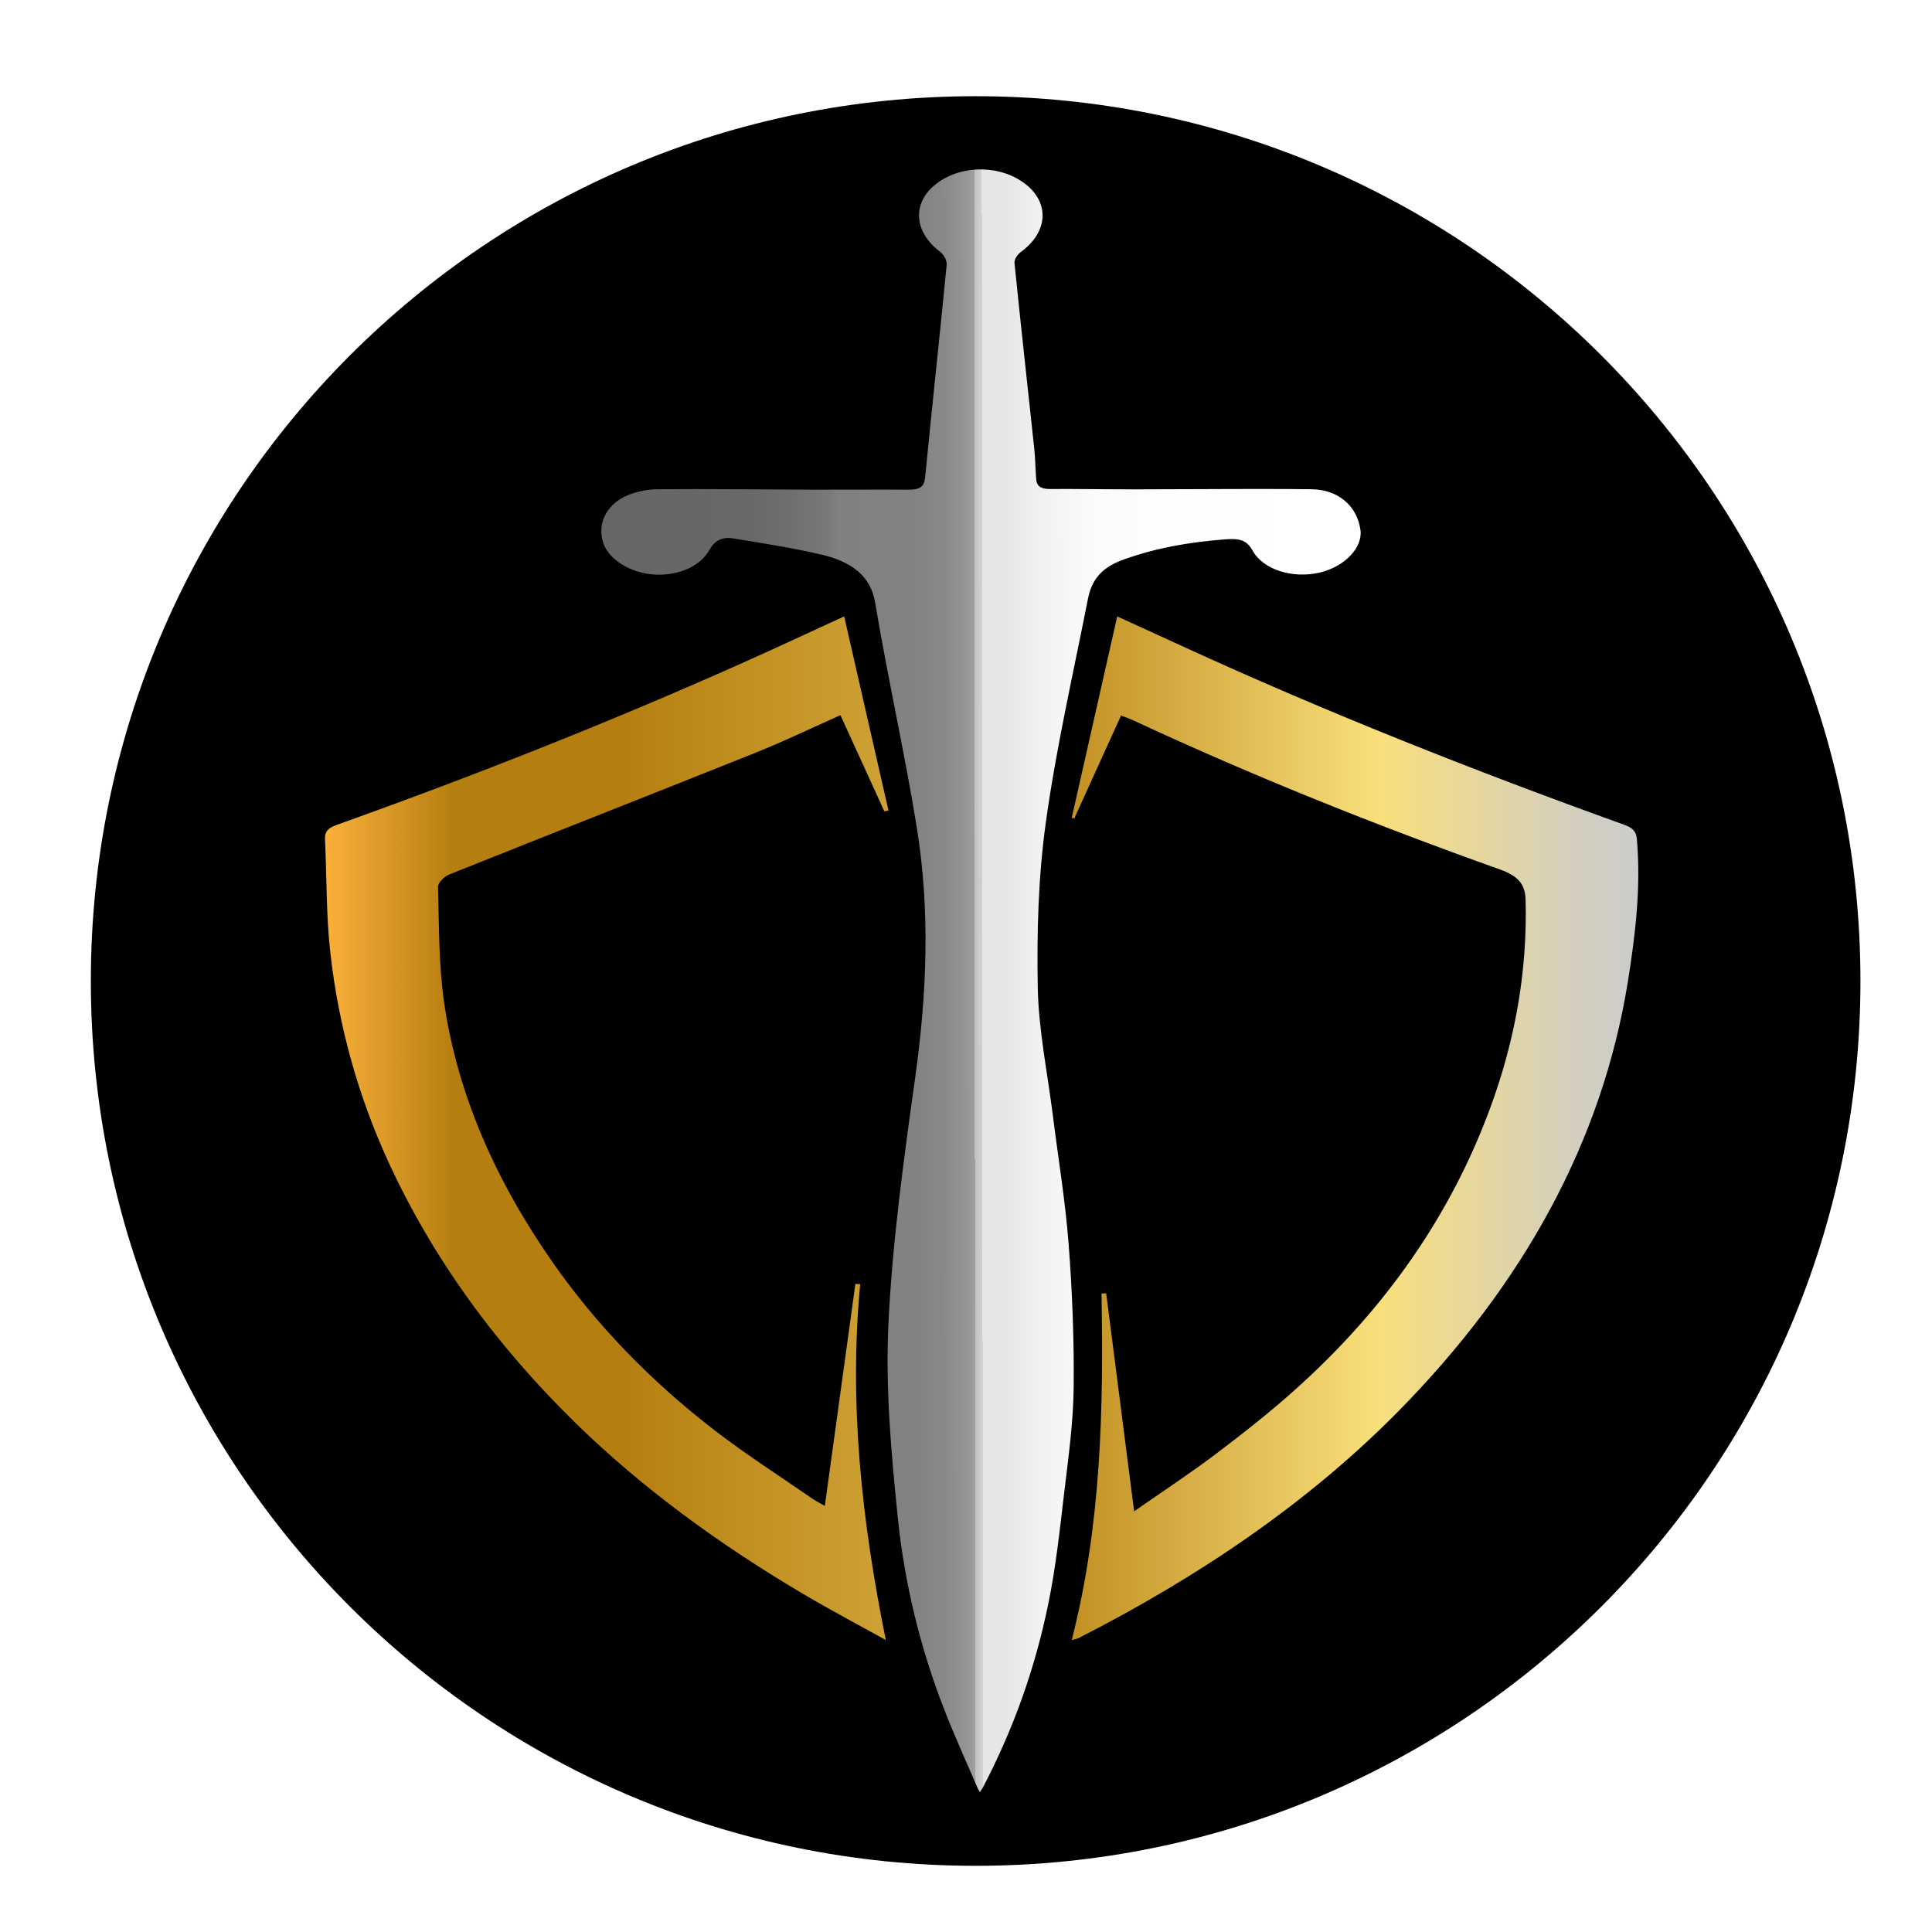
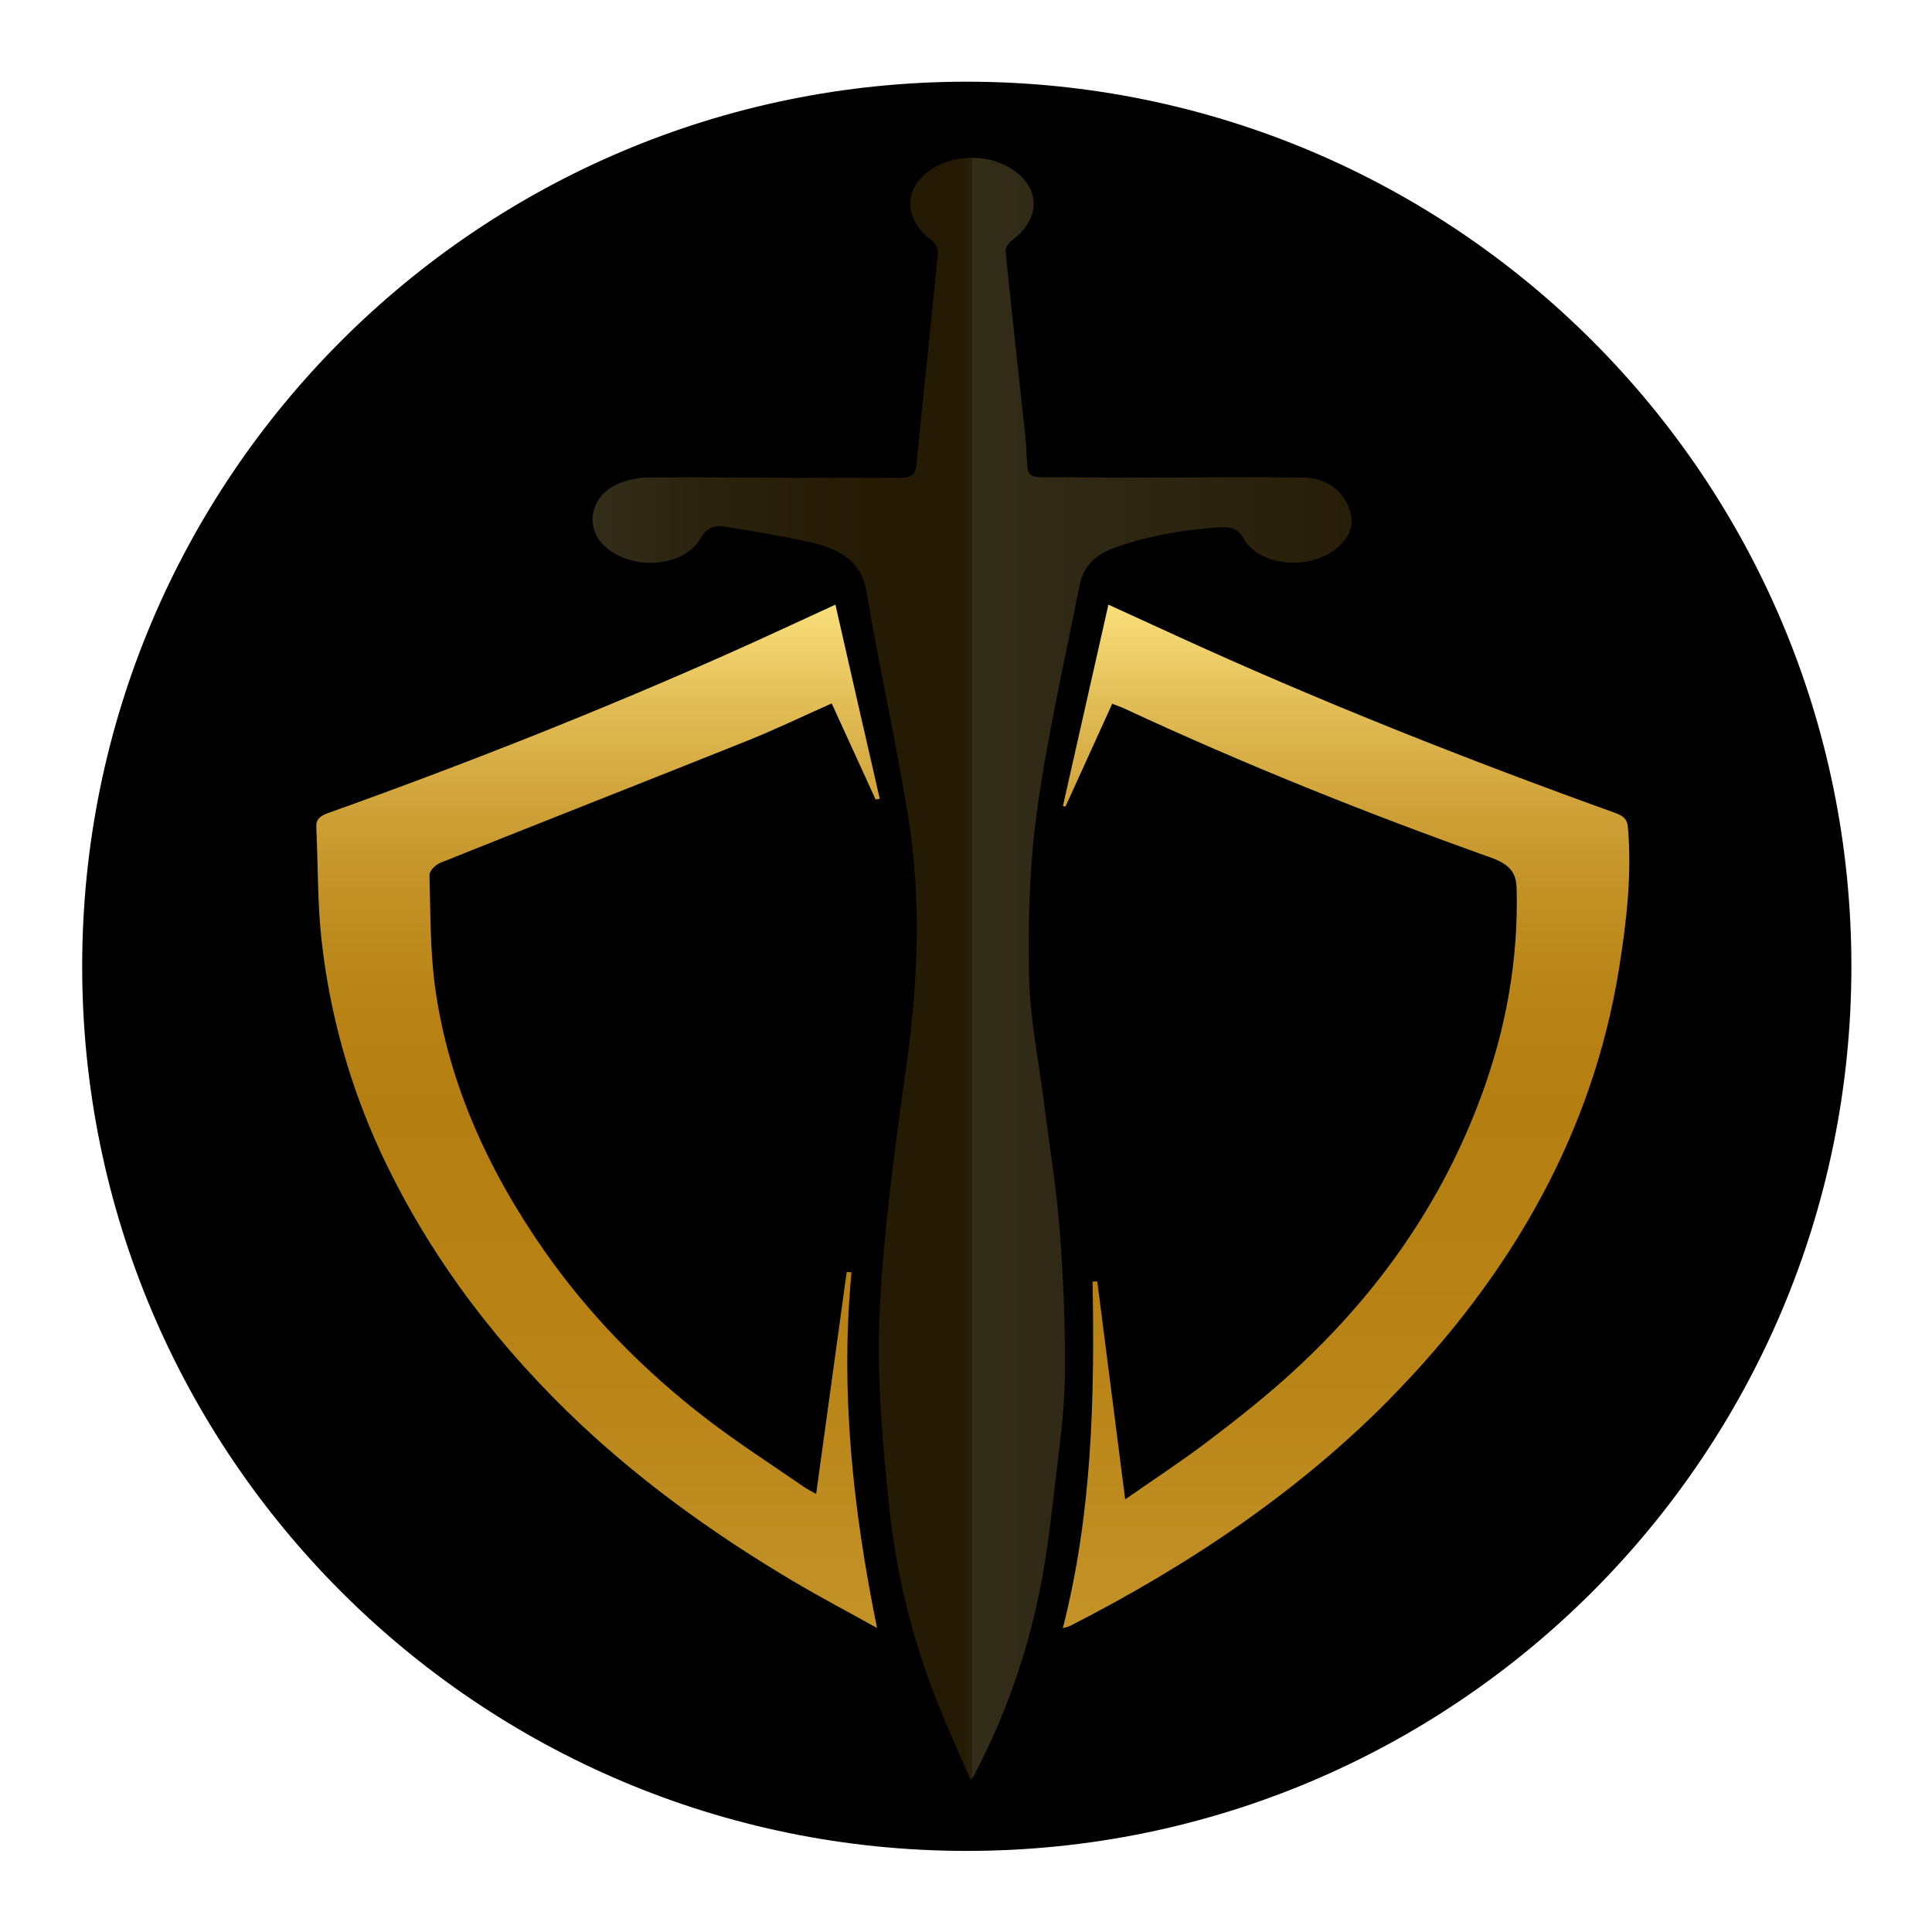
- <svg xmlns="http://www.w3.org/2000/svg" id="Layer_1" data-name="Layer 1" viewBox="0 0 1080 1080">
+ <svg xmlns="http://www.w3.org/2000/svg" xmlns:xlink="http://www.w3.org/1999/xlink" id="Layer_1" data-name="Layer 1" viewBox="0 0 1080 1080">
  <defs>
-     <style>.cls-1{fill:url(#linear-gradient);}.cls-2{fill:url(#linear-gradient-2);}.cls-3{fill:url(#linear-gradient-3);}</style>
-     <linearGradient id="linear-gradient" x1="599.08" y1="630.62" x2="915.81" y2="630.62" gradientUnits="userSpaceOnUse">
-       <stop offset="0" stop-color="#c29124" />
-       <stop offset="0.54" stop-color="#f9df7b" />
-       <stop offset="0.64" stop-color="#eeda8f" />
-       <stop offset="0.87" stop-color="#d5d0bb" />
-       <stop offset="0.99" stop-color="#ccc" />
+     <style>.cls-1{fill:url(#linear-gradient);}.cls-2{fill:url(#linear-gradient-2);}.cls-3{opacity:0.2;fill:url(#linear-gradient-3);}</style>
+     <linearGradient id="linear-gradient" x1="752.45" y1="337.94" x2="752.45" y2="910.02" gradientUnits="userSpaceOnUse">
+       <stop offset="0" stop-color="#f9df7b" />
+       <stop offset="0.1" stop-color="#e1bc55" />
+       <stop offset="0.2" stop-color="#cea137" />
+       <stop offset="0.3" stop-color="#c08e21" />
+       <stop offset="0.4" stop-color="#b88214" />
+       <stop offset="0.49" stop-color="#b57e10" />
+       <stop offset="0.7" stop-color="#b88214" />
+       <stop offset="0.91" stop-color="#bf8d21" />
+       <stop offset="1" stop-color="#c49328" />
    </linearGradient>
-     <linearGradient id="linear-gradient-2" x1="181.67" y1="630.68" x2="496.68" y2="630.68" gradientUnits="userSpaceOnUse">
-       <stop offset="0" stop-color="#fbb03b" />
-       <stop offset="0.23" stop-color="#b57e10" />
-       <stop offset="0.53" stop-color="#b57e10" />
-       <stop offset="0.61" stop-color="#ba8517" />
-       <stop offset="1" stop-color="#cea236" />
-     </linearGradient>
-     <linearGradient id="linear-gradient-3" x1="341.14" y1="548.36" x2="765.64" y2="548.07" gradientUnits="userSpaceOnUse">
-       <stop offset="0" stop-color="#666" />
-       <stop offset="0.18" stop-color="#686868" />
-       <stop offset="0.24" stop-color="#6f6f6f" />
-       <stop offset="0.29" stop-color="#7a7a7a" />
-       <stop offset="0.3" stop-color="gray" />
-       <stop offset="0.4" stop-color="#828282" />
-       <stop offset="0.44" stop-color="#898989" />
-       <stop offset="0.47" stop-color="#969696" />
-       <stop offset="0.48" stop-color="#9f9f9f" />
-       <stop offset="0.48" stop-color="#ababab" />
-       <stop offset="0.48" stop-color="#c1c1c1" />
-       <stop offset="0.49" stop-color="#d2d2d2" />
-       <stop offset="0.49" stop-color="#ddd" />
-       <stop offset="0.49" stop-color="#e4e4e4" />
-       <stop offset="0.49" stop-color="#e6e6e6" />
-       <stop offset="0.5" stop-color="#e6e6e6" />
-       <stop offset="0.52" stop-color="#e6e6e6" />
-       <stop offset="0.57" stop-color="#f2f2f2" />
-       <stop offset="0.64" stop-color="#fbfbfb" />
-       <stop offset="0.74" stop-color="#fefefe" />
-       <stop offset="1" stop-color="#fff" />
+     <linearGradient id="linear-gradient-2" x1="334.27" y1="337.99" x2="334.27" y2="910.09" xlink:href="#linear-gradient" />
+     <linearGradient id="linear-gradient-3" x1="331.23" y1="541.6" x2="755.63" y2="541.6" gradientUnits="userSpaceOnUse">
+       <stop offset="0" stop-color="#f9df7b" />
+       <stop offset="0.1" stop-color="#e1bc55" />
+       <stop offset="0.2" stop-color="#cea137" />
+       <stop offset="0.3" stop-color="#c08e21" />
+       <stop offset="0.4" stop-color="#b88214" />
+       <stop offset="0.49" stop-color="#b57e10" />
+       <stop offset="0.49" stop-color="#b88214" />
+       <stop offset="0.49" stop-color="#c08d21" />
+       <stop offset="0.5" stop-color="#cda036" />
+       <stop offset="0.5" stop-color="#dfbb53" />
+       <stop offset="0.5" stop-color="#f7dc78" />
+       <stop offset="0.5" stop-color="#f9df7b" />
+       <stop offset="1" stop-color="#c49328" />
    </linearGradient>
  </defs>
-   <circle cx="545.39" cy="548.39" r="494.61" />
-   <path class="cls-1" d="M915,468.93c-.39-4.29-2.33-6.2-7.38-8-84-30.22-166.36-62.86-245.92-99.35l-37.17-17c-8.64,38.28-17,75.46-25.43,112.63l1.45.26c8.61-19,17.23-37.92,26.12-57.48,3.33,1.31,5.49,2,7.49,3,65.83,30.62,134.07,58,204,82.92,11.31,4,14.46,8.95,14.67,17.47,1,39.61-5.86,78.39-20,116.54-21.58,58.28-57.43,111-109.35,157.37-14,12.52-29.14,24.4-44.5,36-14,10.55-28.93,20.34-45,31.54-5.45-42.55-10.53-82.22-15.62-121.89l-2.61.14c1.16,64.69-.15,129.27-16.64,193.73a28.81,28.81,0,0,0,3.76-1.09c68.54-34.91,129-76.38,178.39-126.38,70.61-71.57,114.26-151.42,128.66-240.15C914.23,522.41,917.37,495.83,915,468.93Z" />
-   <path class="cls-2" d="M251.24,488.8c57-22.82,114.24-45.25,171.23-68.07,15.7-6.28,30.72-13.55,47.33-20.94,8.43,18.45,16.49,36.09,24.56,53.73l2.32-.41c-8.19-35.86-16.38-71.73-24.78-108.54-20.53,9.4-38.76,17.95-57.23,26.19-73.57,32.83-149.21,62.75-226.47,90.37-4.95,1.77-6.7,3.88-6.52,7.74,1,21.28.59,42.65,3,63.84a381.39,381.39,0,0,0,32.53,117q36.59,79.41,104.76,146c36.74,35.84,79.41,67.15,126.61,95.07,15.2,9,31,17.37,46.6,26-13.48-66.37-20.66-132.34-14.32-198.94l-2.7-.12q-8.52,61.92-17.07,124.09c-2.23-1.29-5-2.64-7.33-4.28-18-12.45-36.66-24.43-53.75-37.55-36.45-28-66.75-59.54-91-94.21-31.93-45.72-53.32-94.09-60.76-145.46-3.09-21.38-2.78-43-3.39-64.58C244.85,493.41,248.24,490,251.24,488.8Z" />
-   <path class="cls-3" d="M760.5,296.25c-1.83-13.25-12.21-22.6-27.41-22.76q-11.49-.14-23-.14h-.53c-25.5-.05-51,.19-76.49.2-15.46,0-30.92-.28-46.38-.19-5.16,0-7.16-1.9-7.44-5.32-.46-5.74-.48-11.5-1.09-17.22-3.69-34.6-7.56-69.19-11.06-103.8-.2-2,1.66-4.78,3.71-6.28,14.8-10.84,16.12-26.92,2.73-37.61-13.7-10.92-35.53-11.27-49.65-.78s-13.37,26.92,1.39,38.19c2.34,1.78,4.15,5.07,3.91,7.54C525.36,187.71,521,227.32,517.14,267c-.5,5.15-3,6.79-9.35,6.74-17.57-.13-35.15.05-52.72,0-29.09-.1-58.19-.5-87.28-.26a45.84,45.84,0,0,0-17.9,3.78c-11.42,5.31-16,16-12.73,26.07,3,9.32,15,16.89,28.32,17.83,12.88.9,25.76-4.22,31-13.61,2.85-5.13,6.81-7.63,13.46-6.56,16.4,2.66,32.88,5.25,48.9,8.95,17.07,3.94,27.85,11.94,30.35,26.78,7,41.95,16.46,83.67,23.27,125.64,7.56,46.53,5.69,93.11-.83,139.76-6.42,45.93-12.8,92-15,138.09-1.71,36.17,1.6,72.6,5.31,108.76a410,410,0,0,0,26.28,107.64c5.65,14.46,12.2,28.73,18.34,43.09h0l1.19,2.1,1.55-2.33h0s0-.11.08-.16l.25-.37h-.06a386,386,0,0,0,36.43-102.43c4.26-20.59,6.44-41.45,8.91-62.23,2.3-19.41,5.06-38.87,5.27-58.32.3-26.89-.76-53.83-2.82-80.68-1.85-24.09-5.85-48.08-8.86-72.12-3-23.79-7.95-47.57-8.39-71.39-.56-30.76.29-61.73,4.55-92.29,5.79-41.57,15.26-82.84,23.41-124.22,1.9-9.65,6.11-17.44,19.84-22.4,18.12-6.55,36.61-9.74,56.2-11.3,7.91-.63,12.5-.25,16.07,6.18,6.06,10.92,22.5,15.77,37.39,12.37C751.62,316.85,761.88,306.18,760.5,296.25Z" />
+   <circle cx="540.44" cy="540.17" r="494.5" />
+   <path class="cls-1" d="M910,462.33c-.38-4.29-2.32-6.2-7.37-8-84-30.22-166.33-62.85-245.87-99.33l-37.16-17c-8.65,38.28-17,75.44-25.43,112.61l1.45.26c8.61-19,17.23-37.91,26.12-57.47,3.33,1.31,5.49,2,7.48,3,65.82,30.61,134,58,203.93,82.9,11.31,4,14.45,8.95,14.66,17.47,1,39.6-5.86,78.38-20,116.51-21.58,58.27-57.41,111-109.32,157.34-14,12.52-29.14,24.4-44.5,36-14,10.55-28.92,20.34-45,31.53-5.45-42.53-10.53-82.2-15.61-121.86l-2.62.14c1.16,64.67-.14,129.24-16.63,193.68a29.41,29.41,0,0,0,3.76-1.08c68.53-34.91,129-76.36,178.35-126.35C846.83,711,890.47,631.2,904.87,542.49,909.2,515.79,912.34,489.22,910,462.33Z" />
+   <path class="cls-2" d="M476,711.19l-2.7-.12c-5.68,41.28-11.36,82.55-17.07,124.07-2.23-1.29-4.95-2.64-7.33-4.29-18-12.44-36.65-24.42-53.73-37.54-36.45-28-66.73-59.52-90.95-94.19-31.93-45.7-53.31-94.06-60.75-145.43-3.09-21.37-2.78-43-3.39-64.56-.06-2.33,3.33-5.74,6.33-6.94,57-22.81,114.22-45.24,171.19-68.05,15.7-6.28,30.71-13.55,47.32-20.93l24.55,53.72,2.32-.41C483.55,410.66,475.37,374.8,467,338c-20.53,9.41-38.75,17.95-57.22,26.19C336.2,397,260.58,426.92,183.33,454.53c-4.94,1.77-6.7,3.88-6.52,7.74,1,21.28.59,42.64,3,63.83a381.65,381.65,0,0,0,32.53,117Q248.95,722.48,317.09,789c36.73,35.83,79.4,67.13,126.58,95.05,15.2,9,31.05,17.35,46.6,26C476.79,843.73,469.61,777.78,476,711.19Z" />
+   <path class="cls-3" d="M755.51,289.68c-1.83-13.24-12.21-22.58-27.41-22.75q-11.48-.12-23-.14h-.54c-25.48-.05-51,.19-76.46.2-15.46,0-30.92-.28-46.37-.19-5.16,0-7.16-1.9-7.44-5.32-.46-5.73-.48-11.49-1.09-17.21-3.69-34.6-7.56-69.18-11.06-103.78-.2-2,1.66-4.78,3.71-6.28,14.8-10.84,16.11-26.91,2.72-37.59C554.93,85.69,533.1,85.35,519,95.83s-13.37,26.92,1.39,38.18c2.34,1.78,4.15,5.07,3.91,7.54-3.86,39.63-8.23,79.22-12.08,118.85-.5,5.14-3,6.78-9.35,6.74-17.57-.13-35.14,0-52.71,0-29.08-.1-58.17-.49-87.25-.25a45.76,45.76,0,0,0-17.9,3.77c-11.42,5.31-16,16-12.73,26.07,3,9.31,15,16.88,28.32,17.82,12.87.9,25.75-4.22,31-13.61,2.84-5.13,6.81-7.63,13.45-6.55,16.4,2.66,32.88,5.24,48.89,8.94,17.07,3.94,27.85,11.94,30.35,26.78,7,41.94,16.45,83.65,23.26,125.61,7.56,46.52,5.69,93.09-.83,139.73-6.42,45.92-12.8,92-15,138.06-1.7,36.16,1.61,72.58,5.31,108.73a409.94,409.94,0,0,0,26.28,107.61c5.65,14.47,12.2,28.73,18.33,43.08h0l1.19,2.1,1.56-2.33h0l.09-.16.24-.38-.06,0A385.5,385.5,0,0,0,581.1,889.75c4.27-20.58,6.44-41.43,8.91-62.21,2.31-19.41,5.06-38.87,5.28-58.32.29-26.88-.77-53.81-2.83-80.66-1.85-24.08-5.84-48.06-8.86-72.1-3-23.78-8-47.55-8.38-71.37-.57-30.75.29-61.72,4.54-92.27C585.55,411.26,595,370,603.17,328.63c1.9-9.65,6.11-17.43,19.84-22.4,18.12-6.55,36.6-9.74,56.19-11.3,7.9-.63,12.49-.24,16.06,6.19,6.06,10.92,22.5,15.76,37.38,12.36C746.62,310.28,756.88,299.61,755.51,289.68Z" />
</svg>
